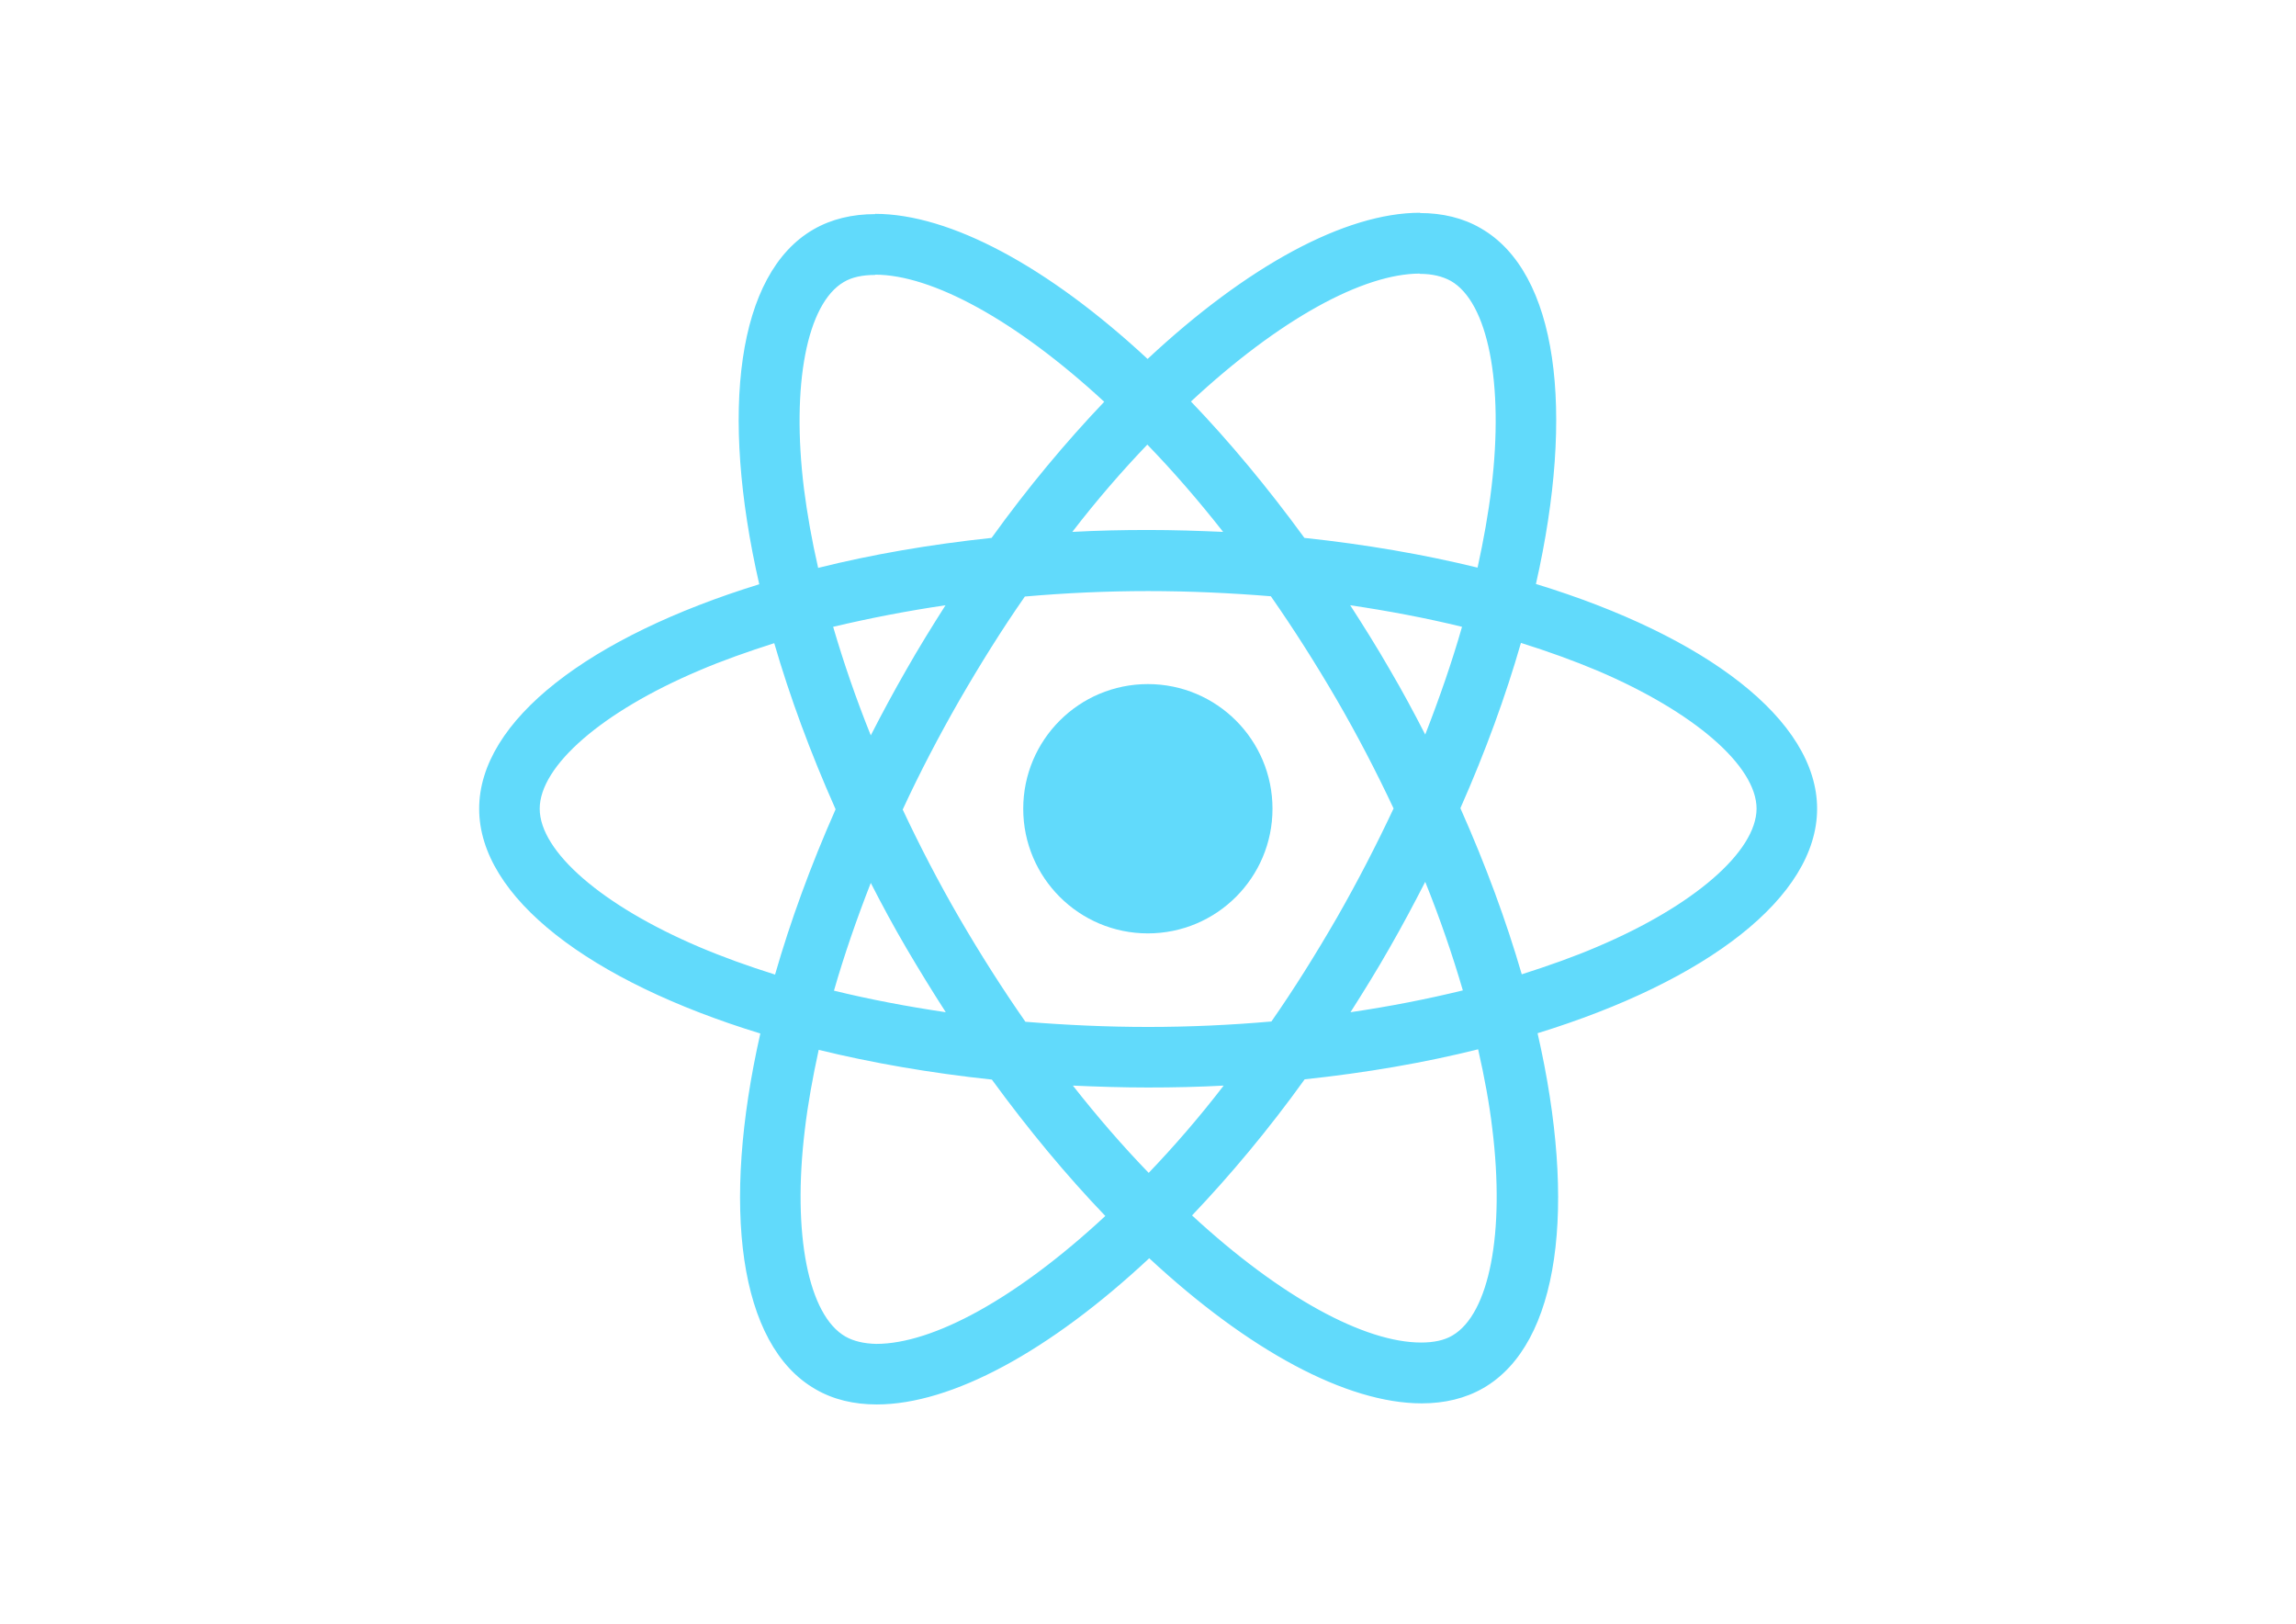
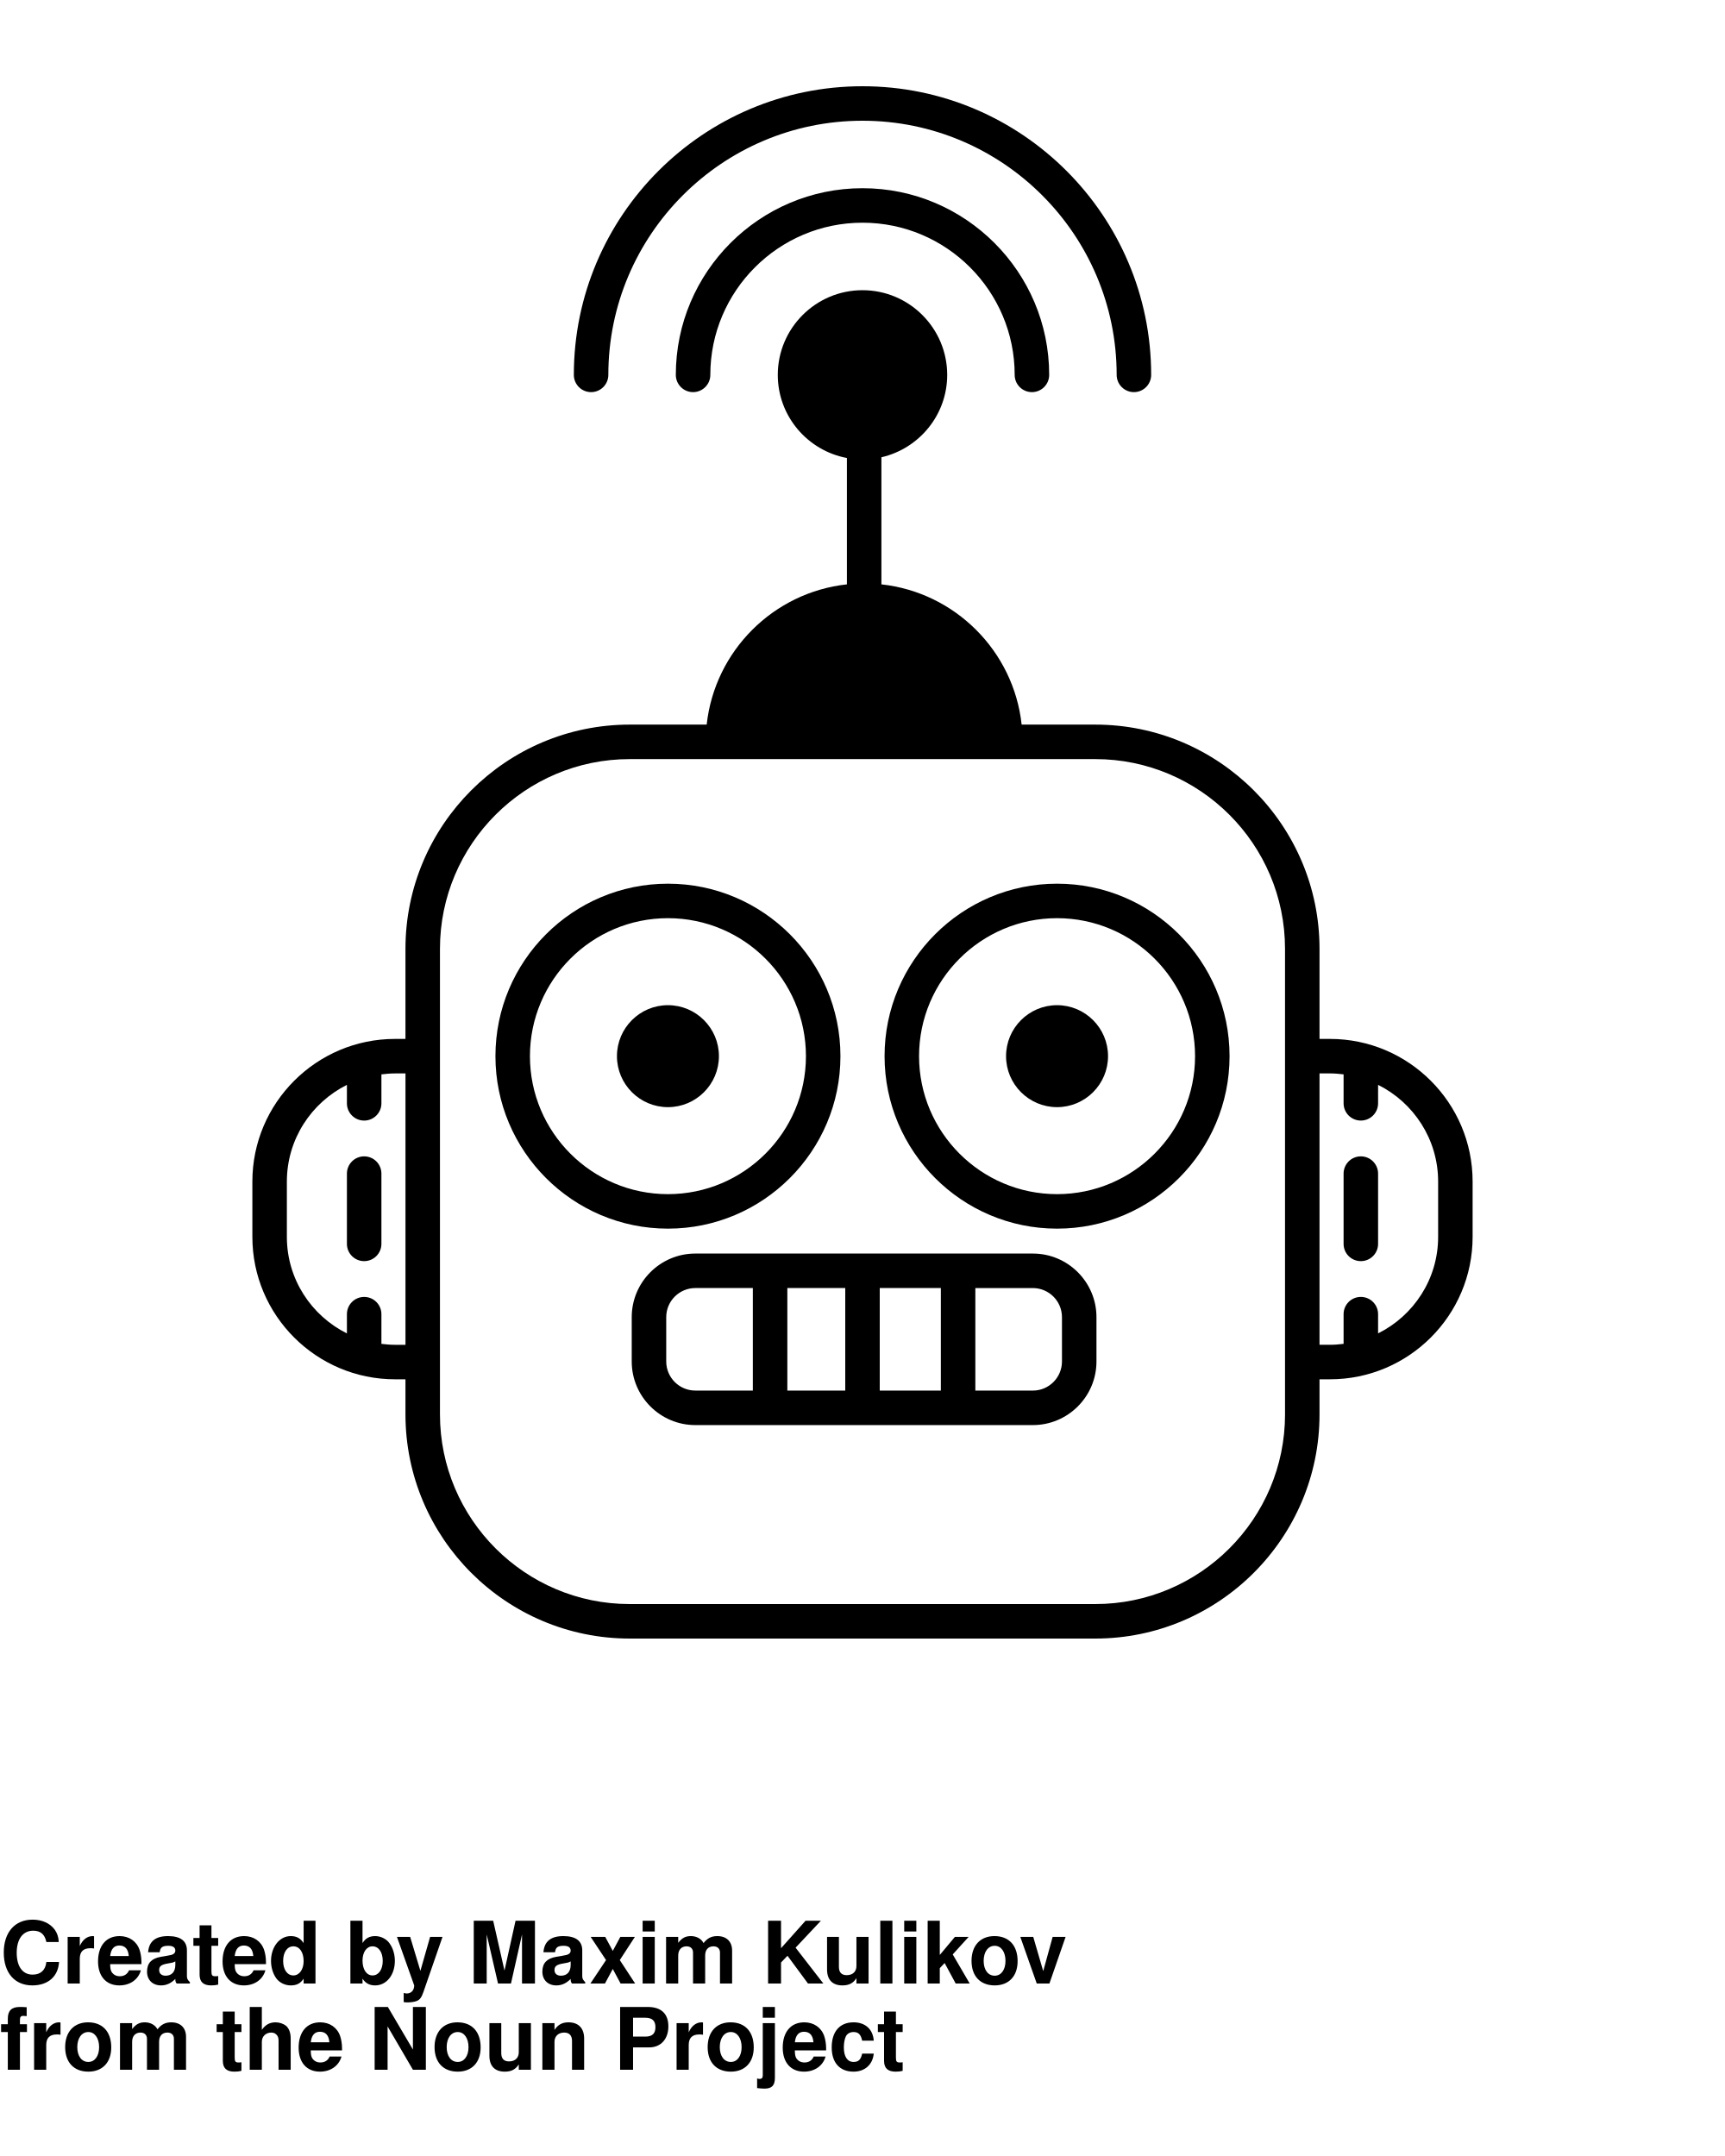
- <svg xmlns="http://www.w3.org/2000/svg" viewBox="0 0 841.9 595.3">
-   <g fill="#61DAFB">
-     <path d="M666.3 296.5c0-32.5-40.7-63.3-103.1-82.4 14.4-63.6 8-114.2-20.2-130.4-6.5-3.8-14.1-5.6-22.4-5.6v22.3c4.6 0 8.3.9 11.4 2.6 13.6 7.8 19.5 37.5 14.9 75.7-1.1 9.4-2.9 19.3-5.1 29.4-19.6-4.8-41-8.5-63.5-10.9-13.5-18.5-27.5-35.3-41.6-50 32.6-30.3 63.2-46.9 84-46.9V78c-27.5 0-63.5 19.6-99.9 53.6-36.4-33.8-72.4-53.2-99.9-53.2v22.3c20.7 0 51.4 16.5 84 46.6-14 14.7-28 31.4-41.3 49.9-22.6 2.4-44 6.1-63.6 11-2.3-10-4-19.7-5.2-29-4.7-38.2 1.1-67.9 14.6-75.8 3-1.8 6.9-2.6 11.5-2.6V78.5c-8.4 0-16 1.8-22.6 5.6-28.1 16.2-34.4 66.7-19.9 130.1-62.2 19.2-102.7 49.9-102.7 82.3 0 32.5 40.7 63.3 103.1 82.4-14.4 63.6-8 114.2 20.2 130.4 6.5 3.8 14.1 5.6 22.5 5.6 27.5 0 63.5-19.6 99.9-53.6 36.4 33.8 72.4 53.2 99.9 53.2 8.4 0 16-1.8 22.6-5.6 28.1-16.2 34.4-66.7 19.9-130.1 62-19.1 102.5-49.9 102.5-82.3zm-130.2-66.7c-3.7 12.9-8.3 26.2-13.5 39.5-4.1-8-8.4-16-13.1-24-4.6-8-9.5-15.8-14.4-23.4 14.2 2.1 27.9 4.7 41 7.9zm-45.8 106.5c-7.8 13.5-15.8 26.3-24.1 38.2-14.9 1.3-30 2-45.2 2-15.1 0-30.2-.7-45-1.9-8.3-11.9-16.4-24.6-24.2-38-7.6-13.1-14.5-26.4-20.8-39.8 6.2-13.4 13.2-26.8 20.7-39.9 7.8-13.5 15.8-26.3 24.1-38.2 14.9-1.3 30-2 45.2-2 15.1 0 30.2.7 45 1.9 8.3 11.9 16.4 24.6 24.2 38 7.6 13.1 14.5 26.4 20.8 39.8-6.3 13.4-13.2 26.8-20.7 39.9zm32.3-13c5.4 13.4 10 26.8 13.8 39.8-13.1 3.2-26.9 5.9-41.2 8 4.9-7.7 9.8-15.6 14.4-23.7 4.6-8 8.9-16.1 13-24.1zM421.2 430c-9.3-9.6-18.6-20.3-27.8-32 9 .4 18.2.7 27.5.7 9.4 0 18.7-.2 27.8-.7-9 11.7-18.3 22.4-27.5 32zm-74.4-58.9c-14.2-2.1-27.9-4.7-41-7.9 3.7-12.9 8.3-26.2 13.5-39.5 4.1 8 8.4 16 13.1 24 4.7 8 9.5 15.8 14.4 23.4zM420.7 163c9.3 9.6 18.6 20.3 27.8 32-9-.4-18.2-.7-27.5-.7-9.4 0-18.7.2-27.8.7 9-11.7 18.3-22.4 27.5-32zm-74 58.9c-4.9 7.7-9.8 15.6-14.4 23.7-4.6 8-8.9 16-13 24-5.4-13.4-10-26.8-13.8-39.8 13.1-3.1 26.9-5.8 41.2-7.9zm-90.5 125.2c-35.4-15.1-58.3-34.9-58.3-50.6 0-15.7 22.9-35.6 58.3-50.6 8.6-3.7 18-7 27.7-10.1 5.7 19.6 13.2 40 22.5 60.9-9.2 20.8-16.6 41.1-22.2 60.6-9.9-3.1-19.3-6.5-28-10.2zM310 490c-13.6-7.8-19.5-37.5-14.9-75.7 1.1-9.4 2.9-19.3 5.1-29.4 19.6 4.8 41 8.5 63.5 10.9 13.5 18.5 27.5 35.3 41.6 50-32.6 30.3-63.2 46.9-84 46.9-4.5-.1-8.3-1-11.3-2.7zm237.2-76.2c4.7 38.2-1.1 67.9-14.6 75.8-3 1.8-6.9 2.6-11.5 2.6-20.7 0-51.4-16.5-84-46.6 14-14.7 28-31.4 41.3-49.9 22.6-2.4 44-6.1 63.6-11 2.3 10.1 4.1 19.8 5.2 29.1zm38.5-66.7c-8.6 3.7-18 7-27.7 10.1-5.7-19.6-13.2-40-22.5-60.9 9.2-20.8 16.6-41.1 22.2-60.6 9.9 3.1 19.3 6.5 28.1 10.2 35.4 15.1 58.3 34.9 58.3 50.6-.1 15.7-23 35.6-58.4 50.6zM320.8 78.4z" />
-     <circle cx="420.9" cy="296.5" r="45.7" />
-     <path d="M520.5 78.1z" />
+ <svg xmlns="http://www.w3.org/2000/svg" version="1.1" x="0px" y="0px" viewBox="0 0 100 125" enable-background="new 0 0 100 100" xml:space="preserve">
+   <g>
+     <path d="M59.875,72.678H40.31c-2.033,0-3.688,1.654-3.688,3.688v2.569c0,2.033,1.654,3.688,3.688,3.688h19.565   c2.033,0,3.688-1.654,3.688-3.688v-2.569C63.563,74.333,61.908,72.678,59.875,72.678z M51,74.678h3.542v5.944H51V74.678z    M49,80.622h-3.357v-5.944H49V80.622z M38.622,78.935v-2.569c0-0.931,0.757-1.688,1.688-1.688h3.333v5.944H40.31   C39.379,80.622,38.622,79.865,38.622,78.935z M61.563,78.935c0,0.931-0.757,1.688-1.688,1.688h-3.333v-5.944h3.333   c0.931,0,1.688,0.757,1.688,1.688V78.935z" />
+     <path d="M34.266,22.735c0.552,0,1-0.448,1-1C35.266,13.61,41.875,7,50,7s14.734,6.61,14.734,14.735c0,0.552,0.448,1,1,1   s1-0.448,1-1C66.734,12.507,59.228,5,50,5s-16.734,7.507-16.734,16.735C33.266,22.287,33.713,22.735,34.266,22.735z" />
+     <path d="M50,10.912c-5.967,0-10.822,4.855-10.822,10.823c0,0.552,0.448,1,1,1s1-0.448,1-1c0-4.865,3.958-8.823,8.822-8.823   s8.822,3.958,8.822,8.823c0,0.552,0.448,1,1,1s1-0.448,1-1C60.822,15.767,55.967,10.912,50,10.912z" />
+     <path d="M48.721,61.234c0-5.514-4.486-10-10-10s-10,4.486-10,10s4.486,10,10,10S48.721,66.748,48.721,61.234z M30.721,61.234   c0-4.411,3.589-8,8-8s8,3.589,8,8s-3.589,8-8,8S30.721,65.645,30.721,61.234z" />
+     <path d="M41.677,61.234c0-1.63-1.326-2.956-2.956-2.956s-2.956,1.326-2.956,2.956s1.326,2.956,2.956,2.956   S41.677,62.864,41.677,61.234z" />
+     <path d="M61.279,51.234c-5.514,0-10,4.486-10,10s4.486,10,10,10s10-4.486,10-10S66.793,51.234,61.279,51.234z M61.279,69.234   c-4.411,0-8-3.589-8-8s3.589-8,8-8s8,3.589,8,8S65.69,69.234,61.279,69.234z" />
+     <path d="M64.234,61.234c0-1.63-1.326-2.956-2.956-2.956s-2.956,1.326-2.956,2.956s1.326,2.956,2.956,2.956   S64.234,62.864,64.234,61.234z" />
+     <path d="M21.111,67.043c-0.552,0-1,0.448-1,1v4.075c0,0.552,0.448,1,1,1s1-0.448,1-1v-4.075   C22.111,67.491,21.664,67.043,21.111,67.043z" />
+     <path d="M77.098,60.234h-0.604v-5.223c0-7.168-5.832-13-13-13h-4.268c-0.464-4.268-3.862-7.666-8.13-8.131v-7.368   c2.18-0.501,3.814-2.448,3.814-4.777c0-2.708-2.203-4.91-4.91-4.91s-4.911,2.203-4.911,4.91c0,2.398,1.731,4.393,4.007,4.819v7.326   c-4.265,0.464-7.66,3.857-8.129,8.131h-4.462c-7.168,0-13,5.832-13,13v5.223h-0.604c-4.561,0-8.271,3.71-8.271,8.271v3.207   c0,4.553,3.71,8.257,8.271,8.257h0.604V82c0,7.168,5.832,13,13,13h26.989c7.168,0,13-5.832,13-13v-2.031h0.604   c4.561,0,8.271-3.704,8.271-8.257v-3.207C85.37,63.944,81.659,60.234,77.098,60.234z M22.902,77.969   c-0.268,0-0.531-0.023-0.791-0.055v-1.721c0-0.552-0.448-1-1-1s-1,0.448-1,1v1.115c-2.06-1.027-3.481-3.146-3.481-5.595v-3.207   c0-2.455,1.421-4.579,3.481-5.608v1.071c0,0.552,0.448,1,1,1s1-0.448,1-1v-1.679c0.26-0.033,0.522-0.055,0.791-0.055h0.604v15.735   H22.902z M74.495,82c0,6.065-4.935,11-11,11H36.505c-6.065,0-11-4.935-11-11V55.011c0-6.065,4.935-11,11-11h26.989   c6.065,0,11,4.935,11,11V82z M83.37,71.712c0,2.449-1.421,4.568-3.481,5.595v-1.115c0-0.552-0.448-1-1-1s-1,0.448-1,1v1.721   c-0.26,0.033-0.522,0.055-0.791,0.055h-0.604V62.234h0.604c0.268,0,0.531,0.023,0.791,0.055v1.679c0,0.552,0.448,1,1,1s1-0.448,1-1   v-1.071c2.06,1.029,3.481,3.153,3.481,5.608V71.712z" />
+     <path d="M78.889,67.043c-0.552,0-1,0.448-1,1v4.075c0,0.552,0.448,1,1,1s1-0.448,1-1v-4.075   C79.889,67.491,79.441,67.043,78.889,67.043z" />
  </g>
+   <text x="0" y="115" fill="#000000" font-size="5px" font-weight="bold" font-family="'Helvetica Neue', Helvetica, Arial-Unicode, Arial, Sans-serif">Created by Maxim Kulikov</text>
+   <text x="0" y="120" fill="#000000" font-size="5px" font-weight="bold" font-family="'Helvetica Neue', Helvetica, Arial-Unicode, Arial, Sans-serif">from the Noun Project</text>
</svg>
